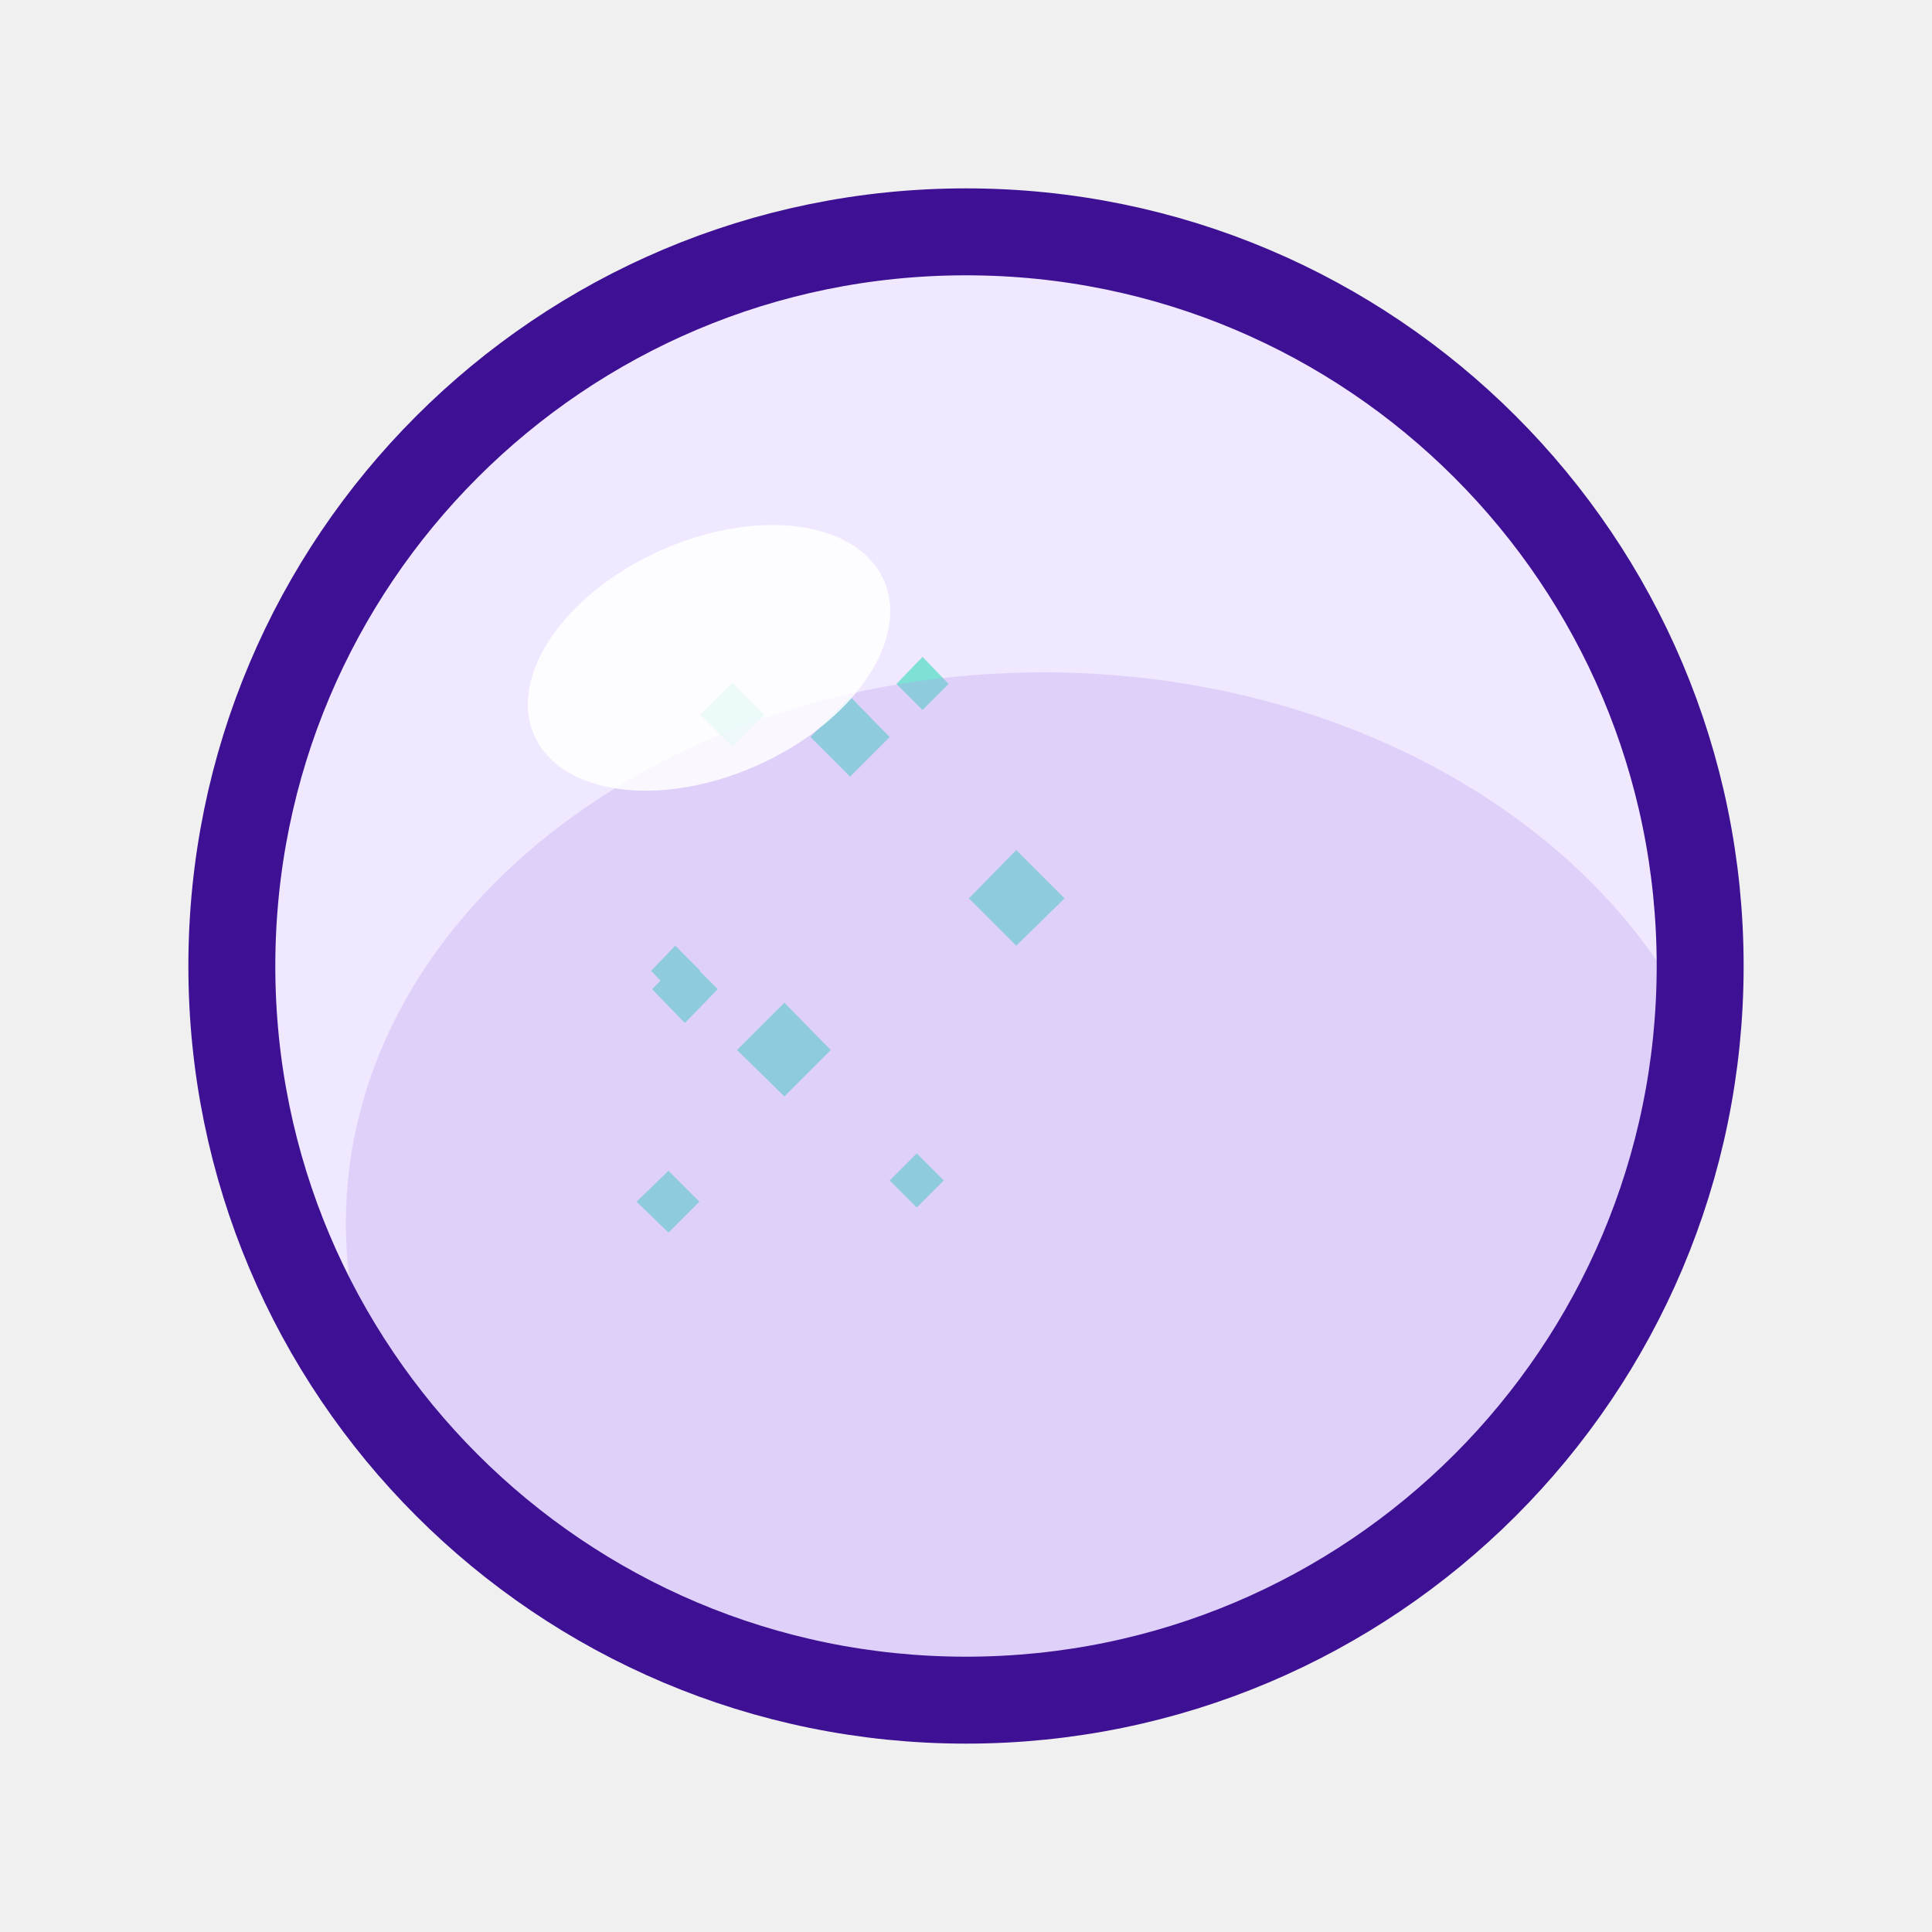
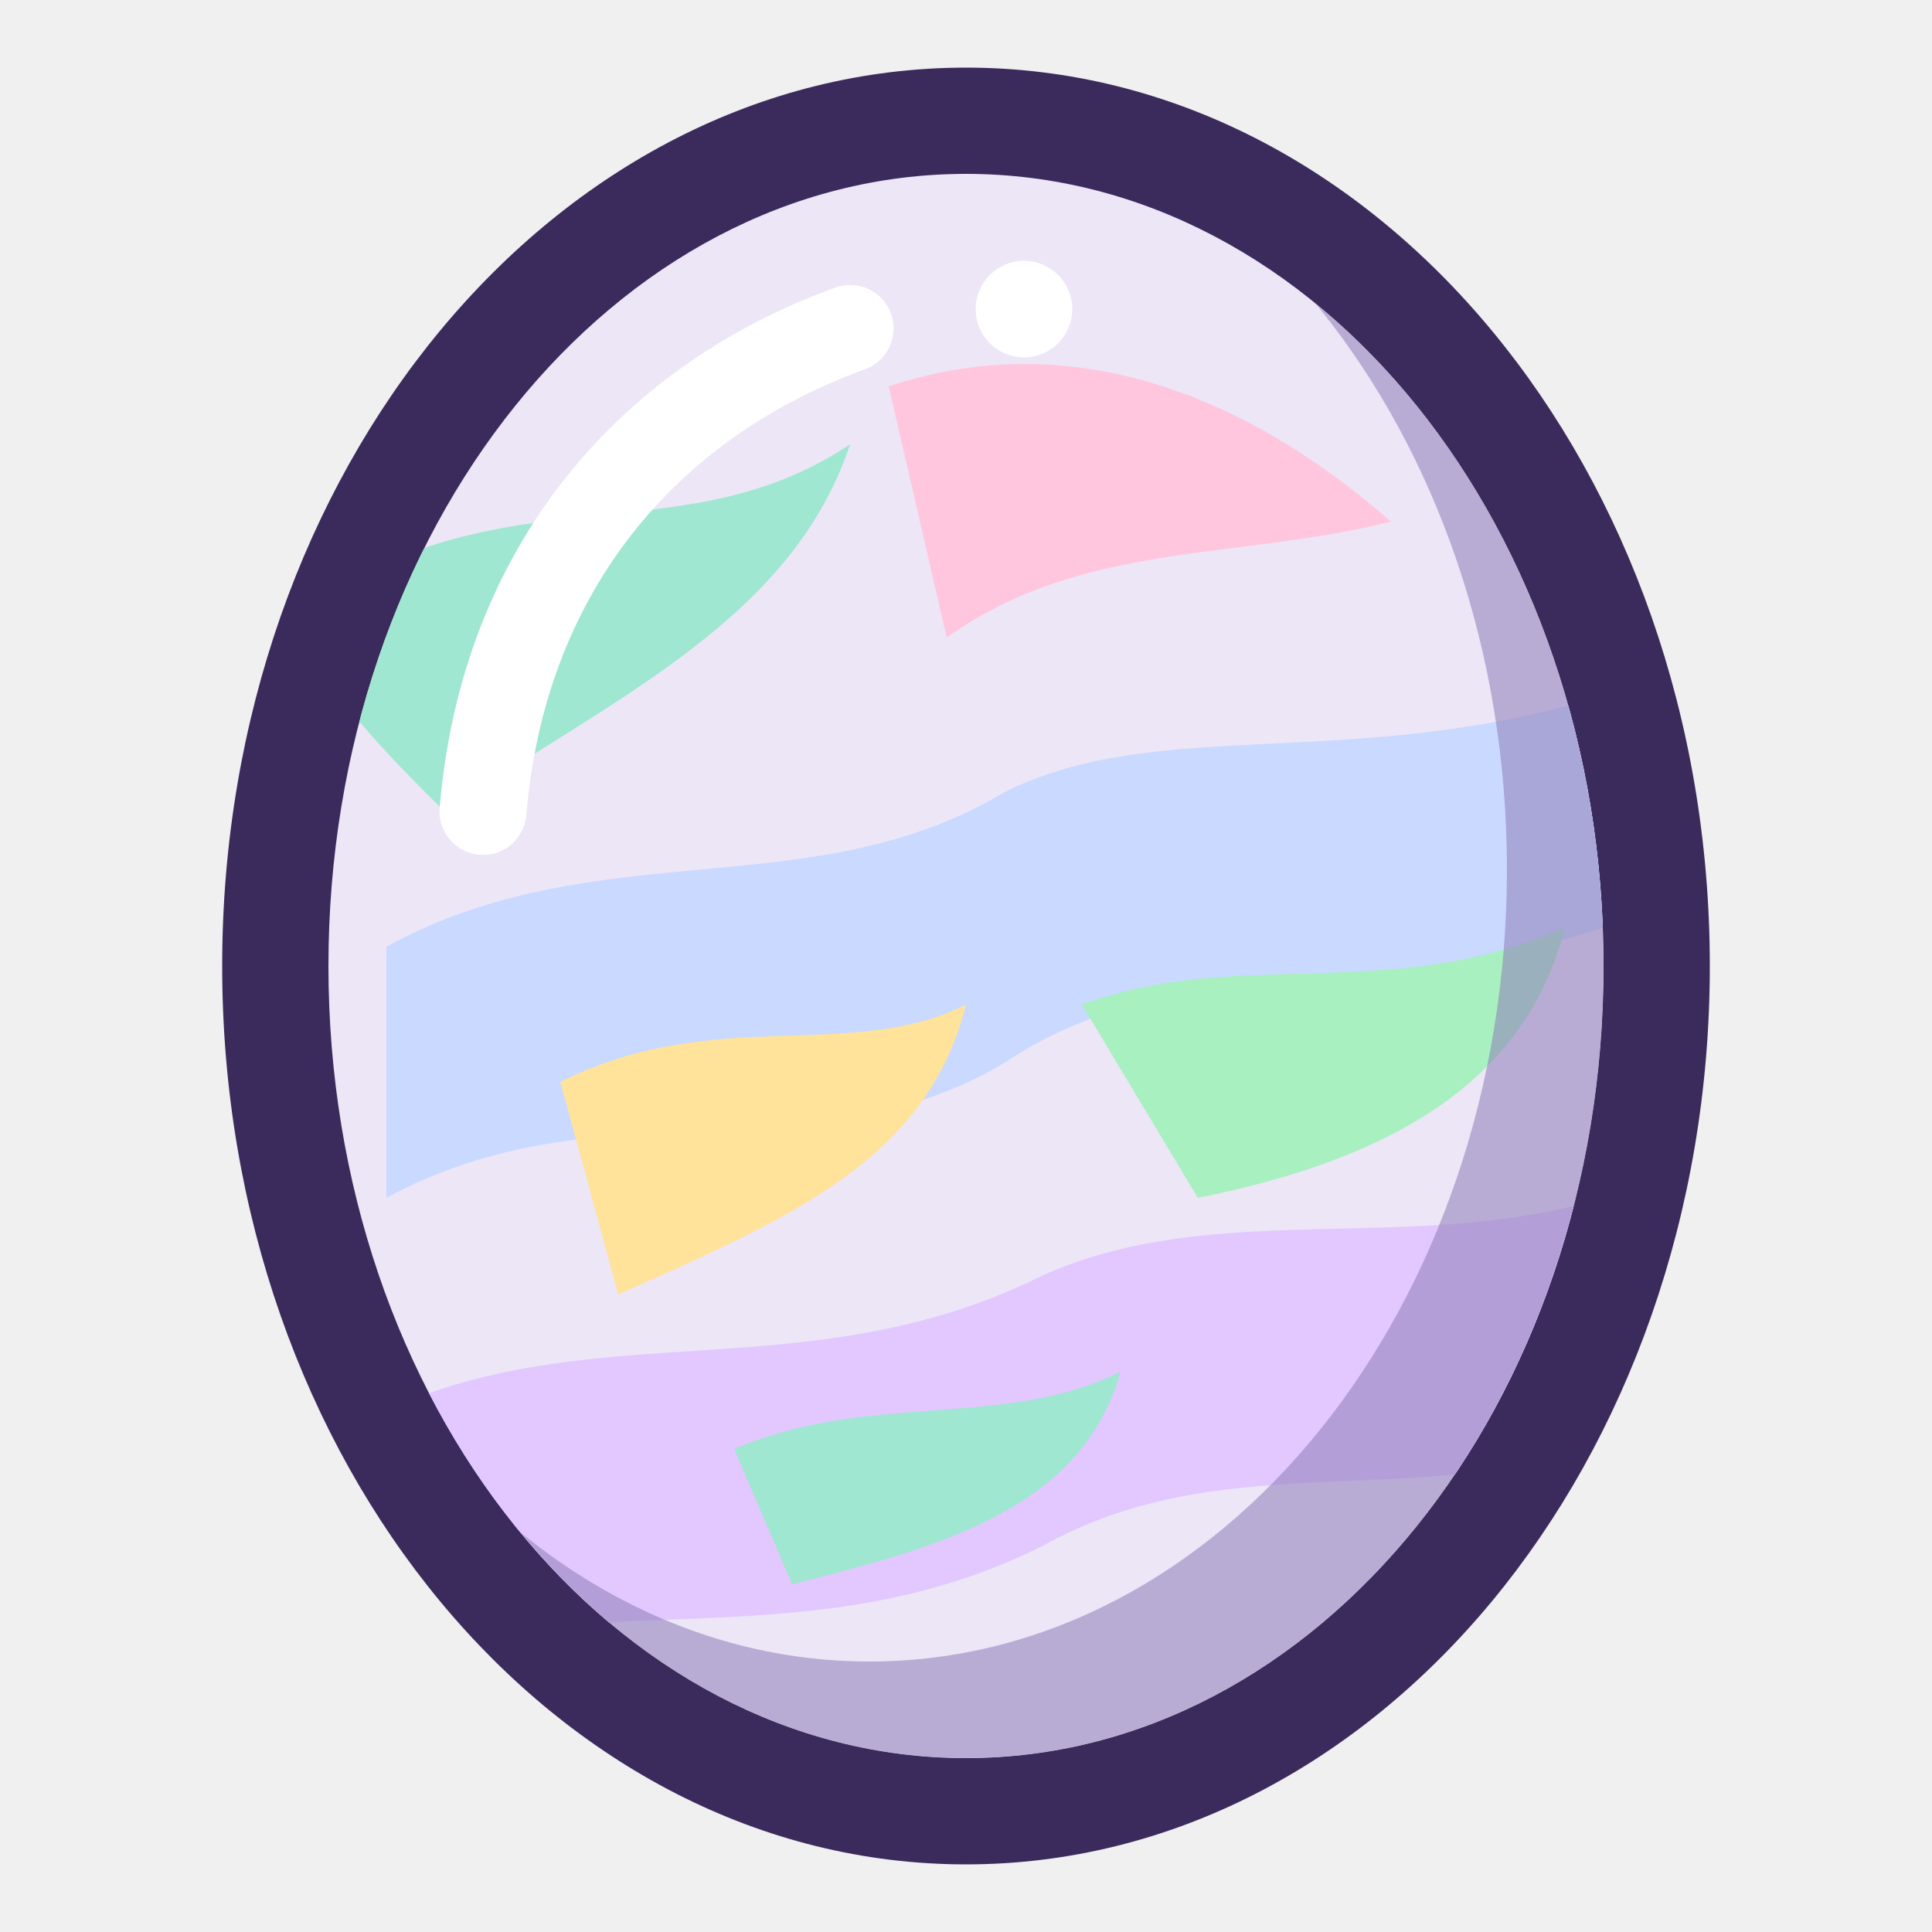
<svg xmlns="http://www.w3.org/2000/svg" viewBox="0 0 200 200" width="200" height="200">
-   <defs>
-     <clipPath id="cl-opal">
-       <ellipse cx="100" cy="100" rx="76" ry="76" />
-     </clipPath>
-   </defs>
-   <ellipse cx="100" cy="100" rx="76" ry="76" fill="#f0e8ff" />
-   <g clip-path="url(#cl-opal)">
-     <polygon points="88.0,72.1 92.1,76.3 88.0,80.4 83.9,76.3" fill="#7fe0d6" />
-     <polygon points="70.9,99.0 74.3,102.4 70.9,105.9 67.5,102.4" fill="#7fe0d6" />
-     <polygon points="69.9,97.9 72.5,100.5 69.9,103.1 67.4,100.5" fill="#7fe0d6" />
-     <polygon points="95.5,68.0 98.2,70.8 95.5,73.5 92.8,70.8" fill="#7fe0d6" />
-     <polygon points="94.9,119.4 97.7,122.2 94.9,125.0 92.1,122.2" fill="#7fe0d6" />
-     <polygon points="81.2,103.8 86.0,108.7 81.2,113.5 76.3,108.7" fill="#7fe0d6" />
-     <polygon points="105.2,88.0 110.2,93.0 105.2,97.9 100.3,93.0" fill="#7fe0d6" />
-     <polygon points="69.2,121.2 72.4,124.4 69.2,127.6 65.9,124.4" fill="#7fe0d6" />
-     <polygon points="75.8,70.7 79.1,74.0 75.8,77.3 72.5,74.0" fill="#7fe0d6" />
-     <ellipse cx="108" cy="126.6" rx="72.2" ry="57.0" fill="#b395ec" opacity="0.28" />
-   </g>
-   <ellipse cx="73.4" cy="68.1" rx="19.8" ry="12.2" fill="#ffffff" opacity="0.85" transform="rotate(-24 73.4 68.1)" />
-   <ellipse cx="100" cy="100" rx="76" ry="76" fill="none" stroke="#3e1093" stroke-width="9" />
+   <svg viewBox="0 0 200 200" width="200" height="200">
+     <defs>
+       <clipPath id="c">
+         <ellipse cx="100" cy="100" rx="66" ry="82" />
+       </clipPath>
+       <mask id="sh" maskUnits="userSpaceOnUse" x="0" y="0" width="200" height="200">
+         <rect width="200" height="200" fill="#fff" />
+         <ellipse cx="90" cy="90" rx="66" ry="82" fill="#000" />
+       </mask>
+     </defs>
+     <ellipse cx="100" cy="100" rx="77" ry="93" fill="#3b2a5c" />
+     <ellipse cx="100" cy="100" rx="66" ry="82" fill="#ece6f7" />
+     <g clip-path="url(#c)">
+       <path d="M30,64 C52,48 70,58 88,46 C82,64 64,72 46,84 C40,78 34,72 30,64 Z" fill="#9fe7d0" />
+       <path d="M92,40 C110,34 128,40 144,54 C128,58 112,56 98,66 Z" fill="#ffc6de" />
+       <path d="M40,98 C62,86 84,94 104,82 C120,74 140,80 166,72 L166,96 C142,104 122,98 104,110 C84,122 62,112 40,124 Z" fill="#c9d9ff" />
+       <path d="M58,112 C74,104 88,110 100,104 C96,120 82,126 64,134 Z" fill="#ffe39a" />
+       <path d="M112,104 C128,98 144,104 162,96 C158,112 144,120 124,124 Z" fill="#a8f0c0" />
+       <path d="M40,146 C62,136 84,144 108,132 C126,124 146,130 166,124 L166,150 C144,156 126,150 108,160 C84,172 62,164 40,172 Z" fill="#e2c8ff" />
+       <path d="M76,150 C90,144 104,148 116,142 C112,156 98,160 82,164 Z" fill="#9fe7d0" />
+       <ellipse cx="100" cy="100" rx="66" ry="82" fill="#8e7cb8" opacity=".55" mask="url(#sh)" />
+     </g>
+     <path d="M50,84 C52,60 66,42 88,34" stroke="#ffffff" stroke-width="9" fill="none" stroke-linecap="round" />
+     <circle cx="106" cy="32" r="5" fill="#ffffff" />
+   </svg>
</svg>
